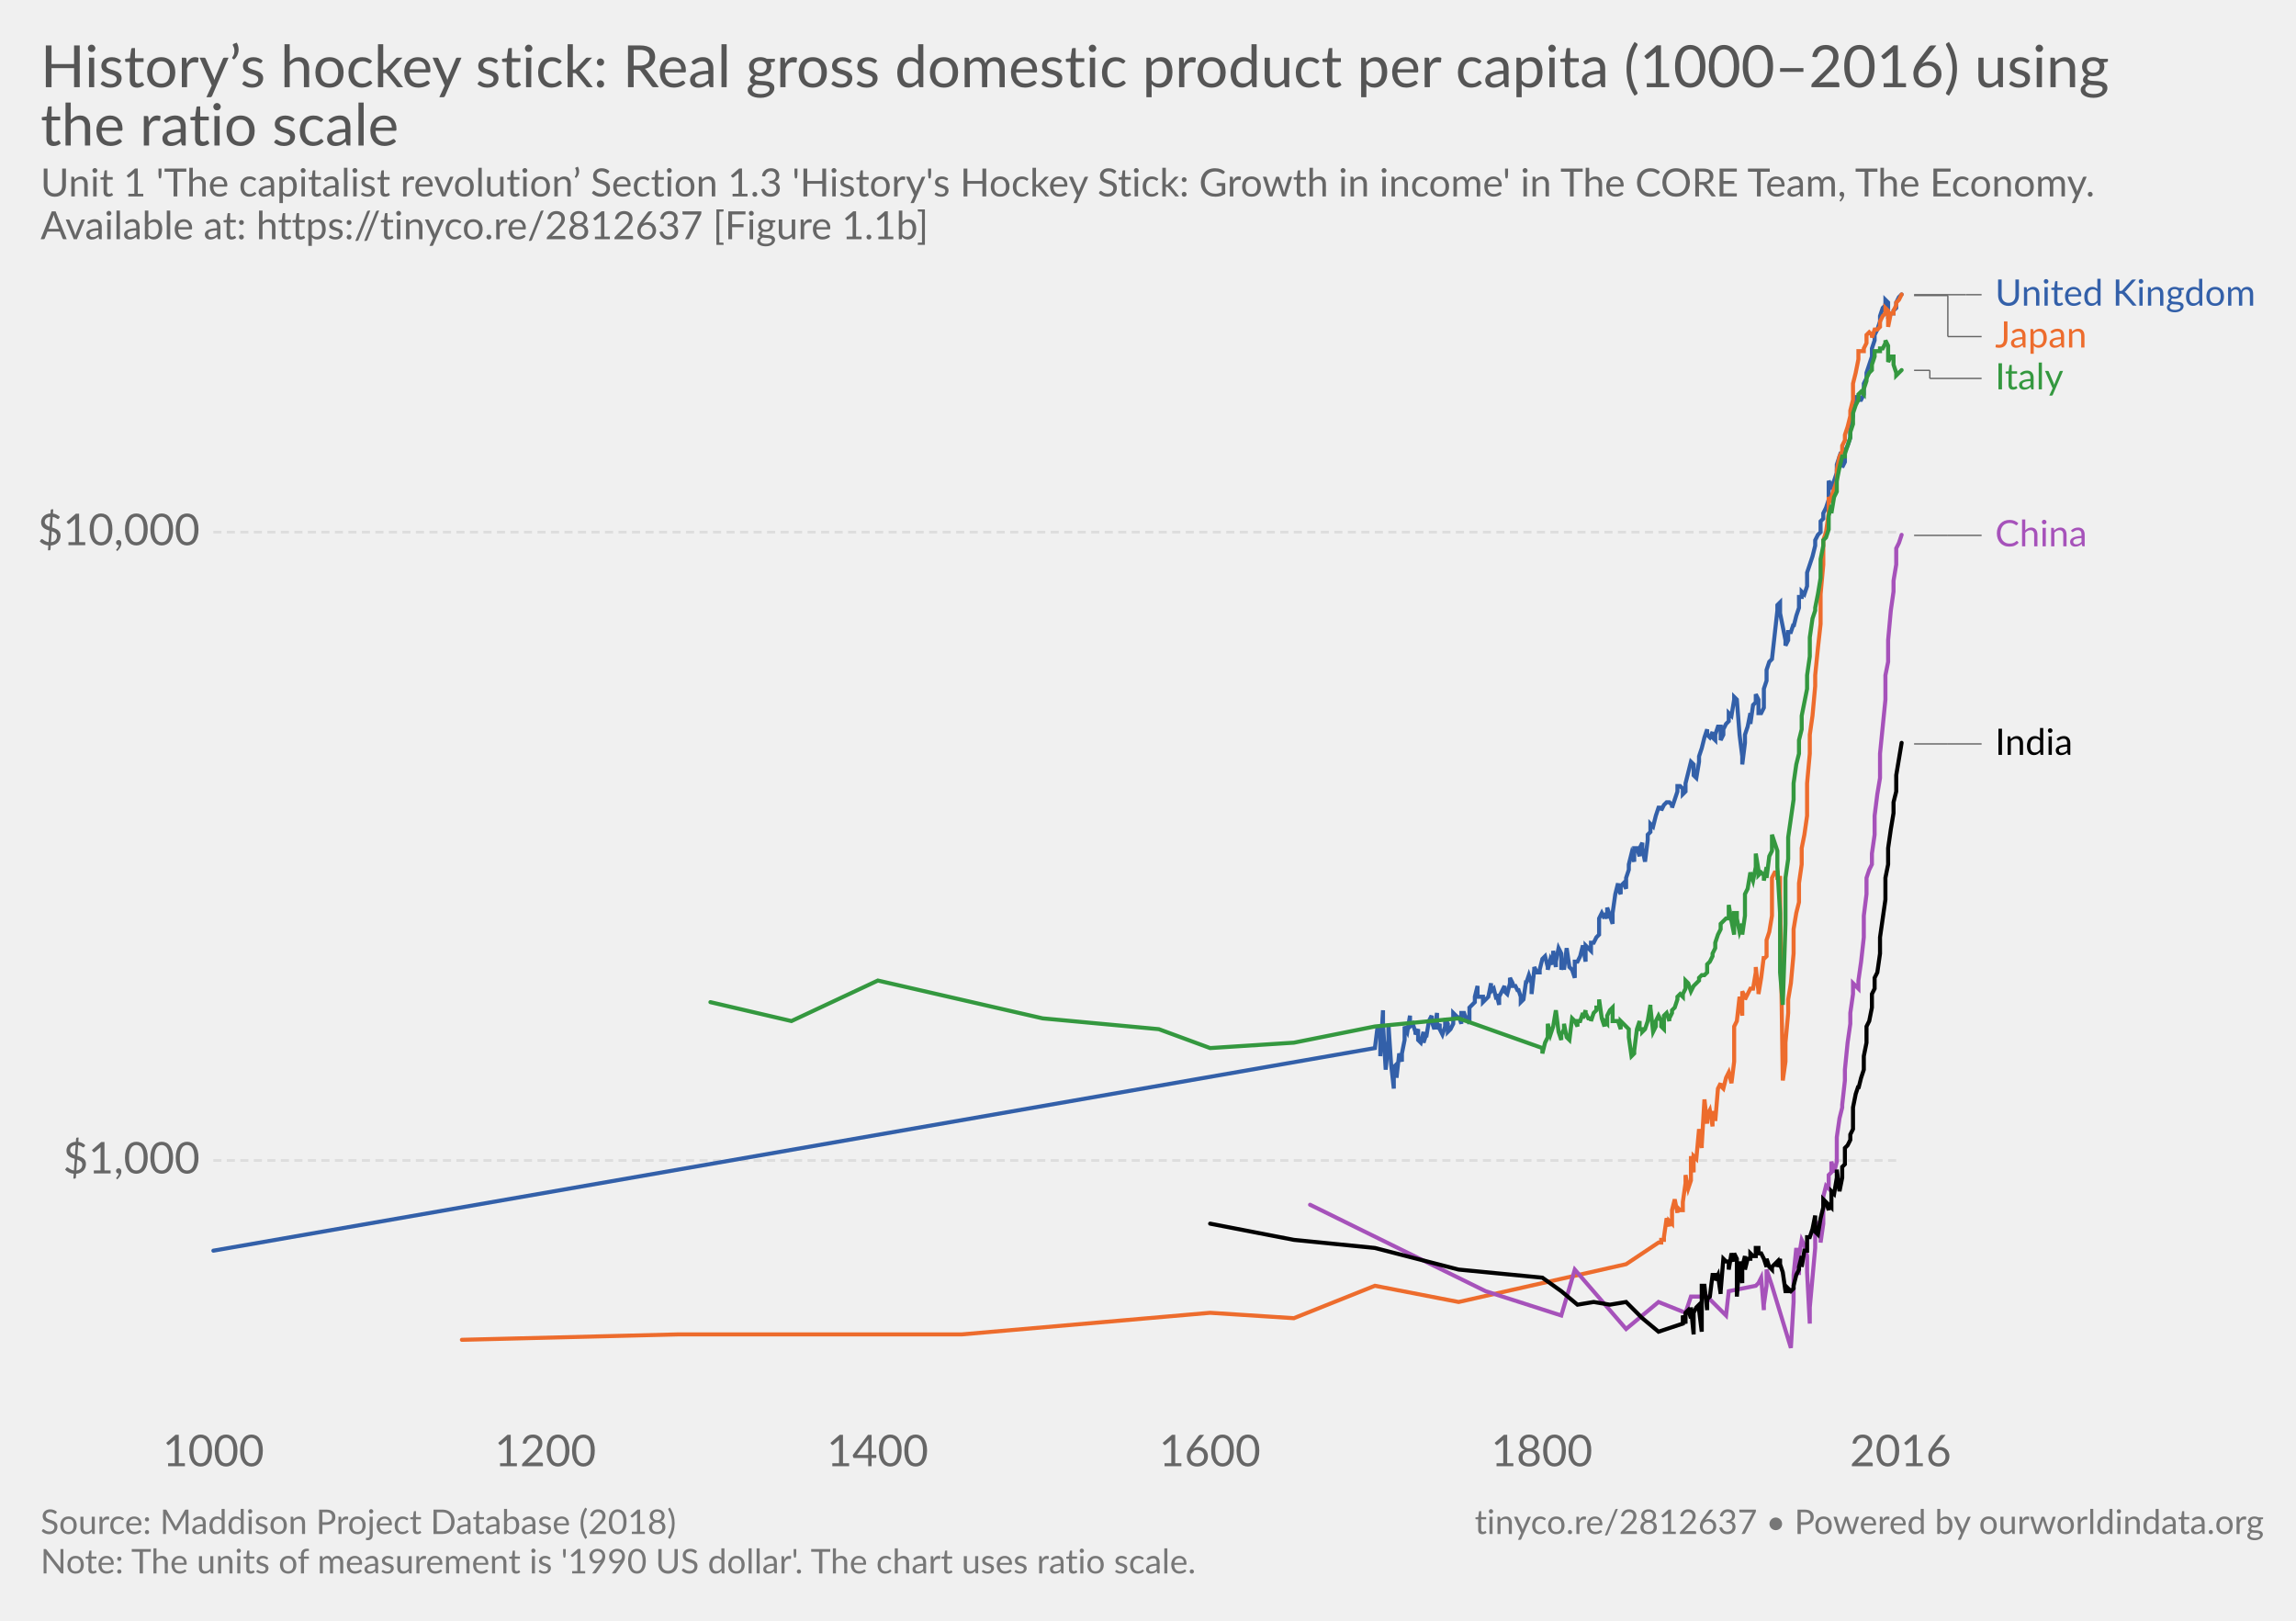
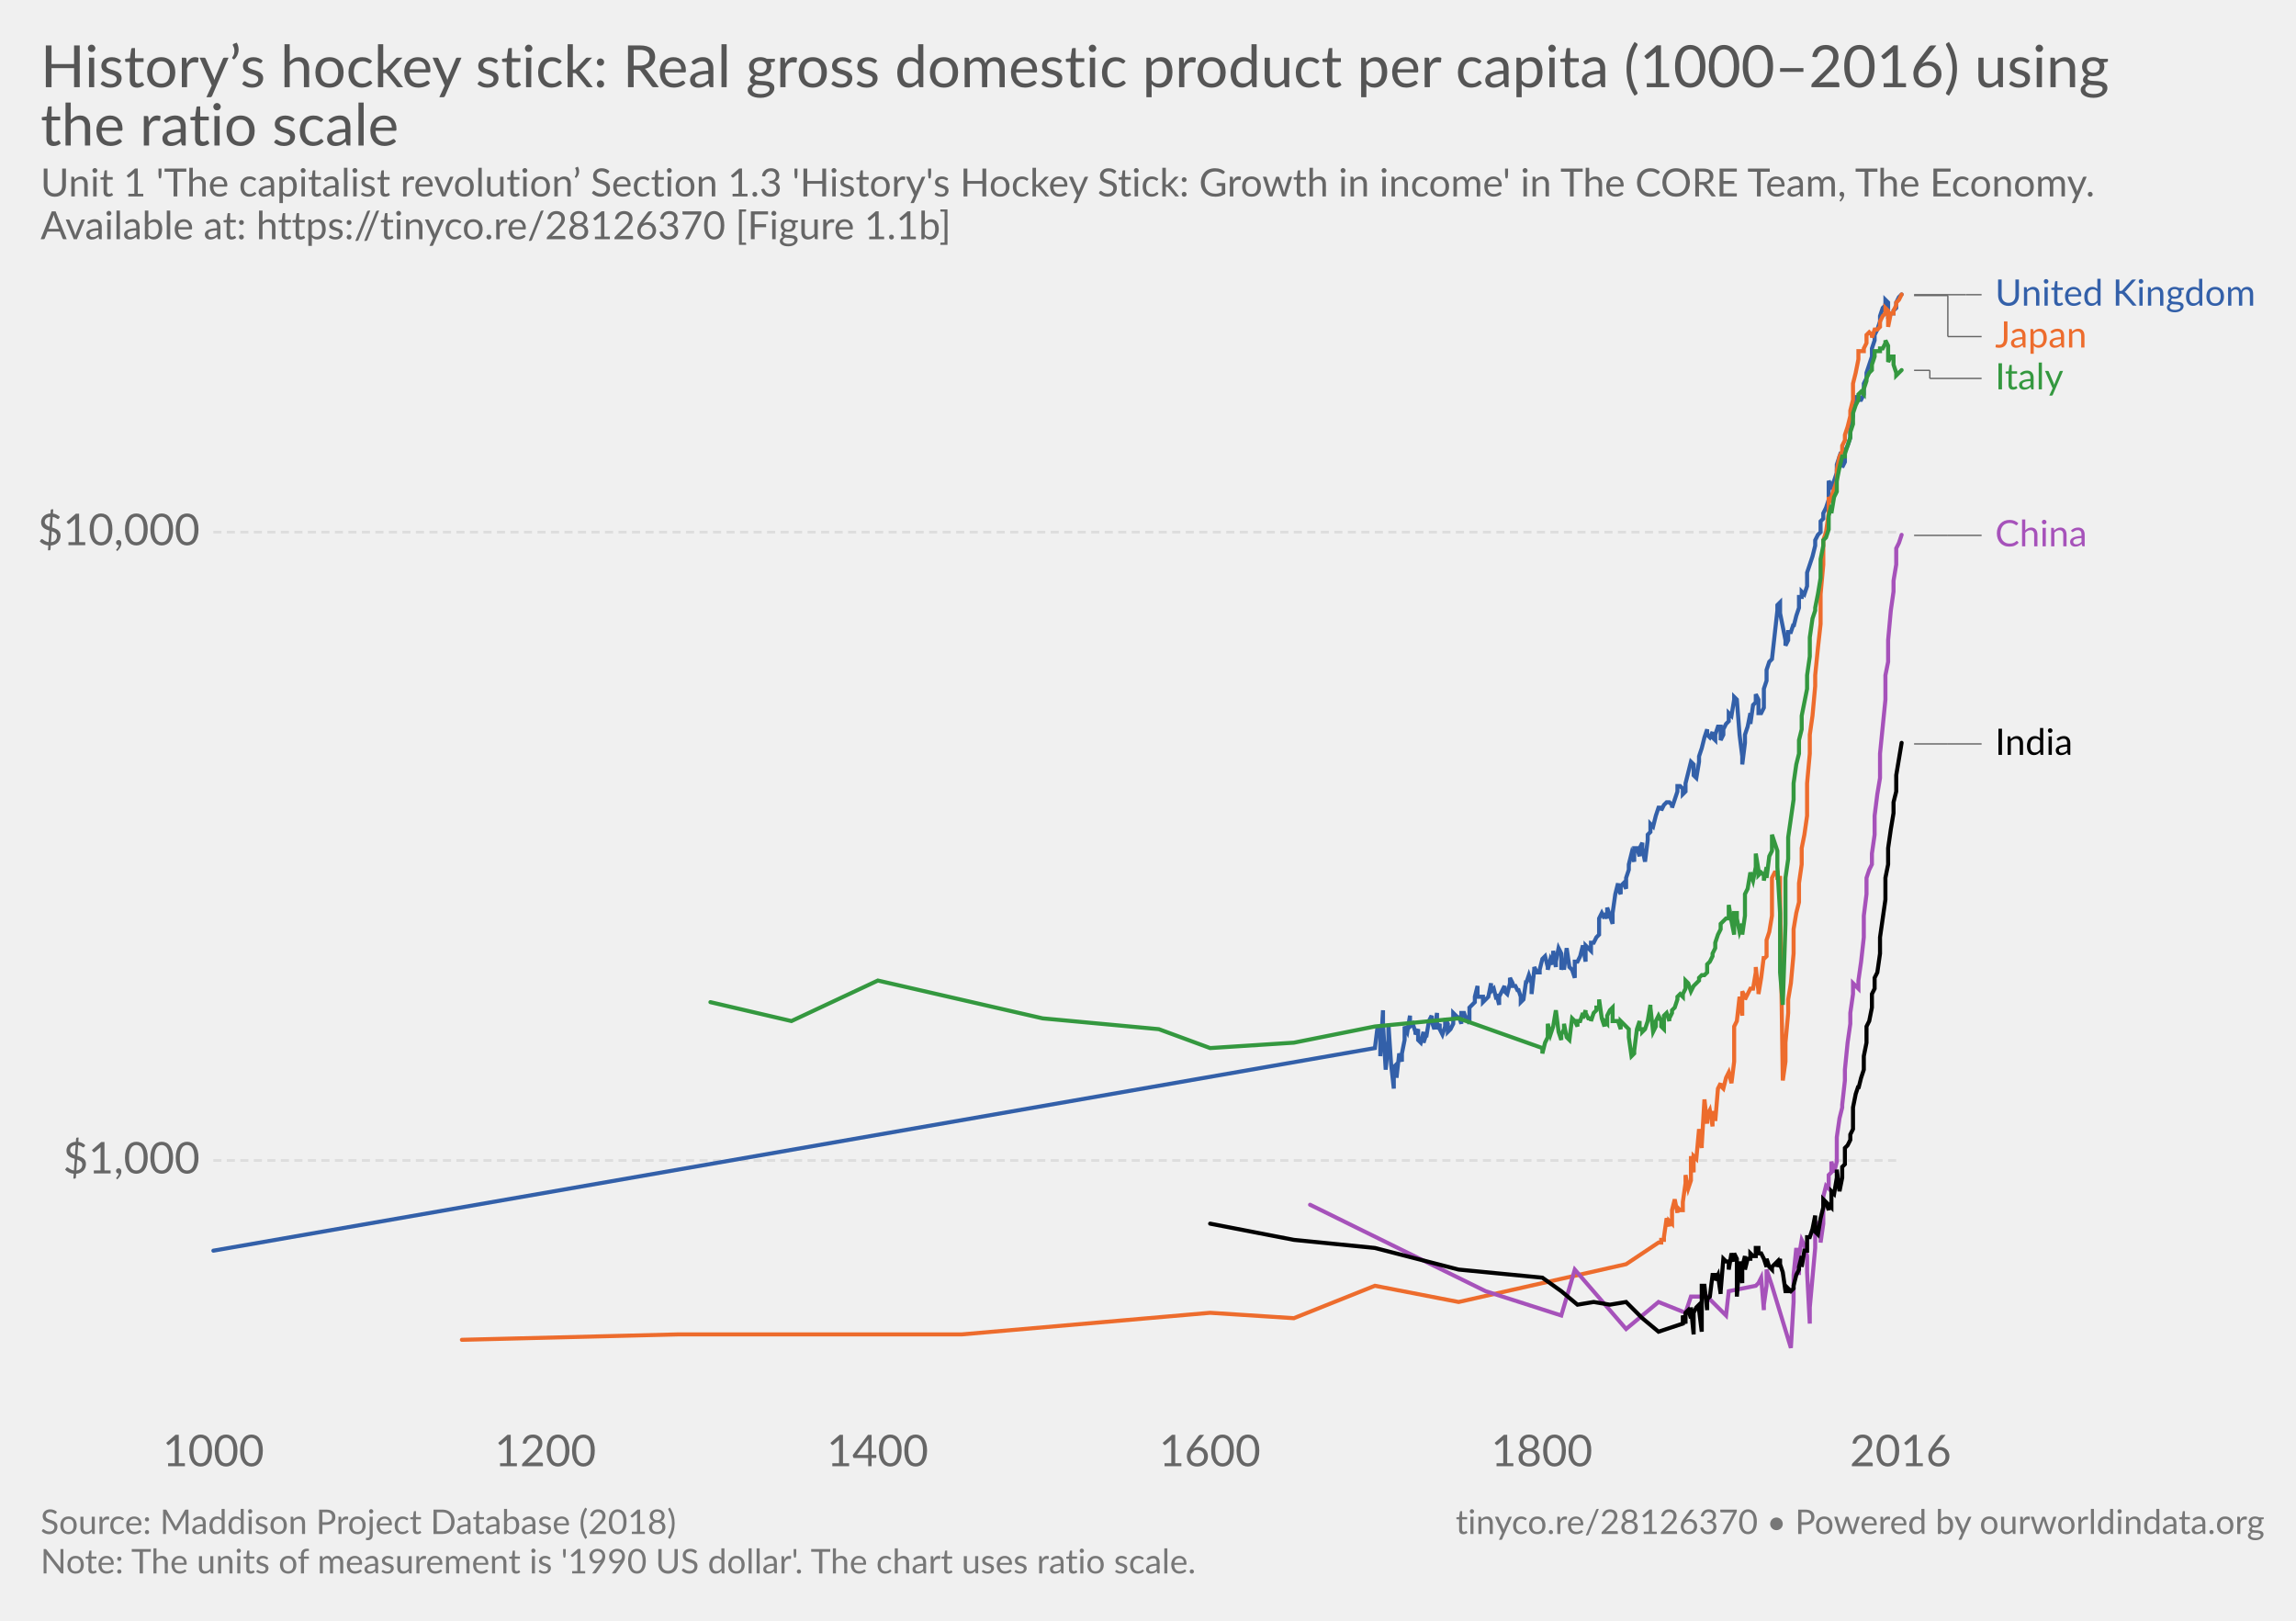
<svg xmlns="http://www.w3.org/2000/svg" version="1.1" style="font-family:Lato, 'Helvetica Neue', Helvetica, Arial, sans-serif;font-size:18px;background-color:white;text-rendering:optimizeLegibility;-webkit-font-smoothing:antialiased" width="850" height="600">
  <g class="HeaderView">
    <a href="https://ourworldindata.org/grapher/historys-hockey-stick-gross-domestic-product-per-capita-using-the-ratio-scale-1990" target="_blank">
      <text font-size="21.60" x="15.0" y="32.3" fill="#555">
        <tspan x="15" y="32.28">History’s hockey stick: Real gross domestic product per capita (1000–2016) using</tspan>
        <tspan x="15" y="53.88">the ratio scale</tspan>
      </text>
    </a>
    <text font-size="14.40" x="15.0" y="72.7" fill="#666">
      <tspan x="15" y="72.72">Unit 1 'The capitalist revolution’ Section 1.3 'History's Hockey Stick: Growth in income' in The CORE Team, The Economy.</tspan>
-       <tspan x="15" y="88.56">Available at: https://tinyco.re/2812637 [Figure 1.1b]</tspan>
+       <tspan x="15" y="88.56">Available at: https://tinyco.re/28126370 [Figure 1.1b]</tspan>
    </text>
  </g>
  <g class="LineChart">
    <defs>
-       <clipPath id="boundsClip-7">
+       <clipPath id="boundsClip-17">
        <rect x="68.968" y="0" width="830" height="867.4" />
      </clipPath>
    </defs>
    <g class="AxisBoxView">
      <g class="HorizontalAxis">
        <text x="79" y="542.8" fill="#666" text-anchor="middle" font-size="16.2">1000</text>
        <text x="201.9" y="542.8" fill="#666" text-anchor="middle" font-size="16.2">1200</text>
        <text x="324.9" y="542.8" fill="#666" text-anchor="middle" font-size="16.2">1400</text>
        <text x="447.9" y="542.8" fill="#666" text-anchor="middle" font-size="16.2">1600</text>
        <text x="570.8" y="542.8" fill="#666" text-anchor="middle" font-size="16.2">1800</text>
        <text x="703.6" y="542.8" fill="#666" text-anchor="middle" font-size="16.2">2016</text>
      </g>
      <g class="VerticalAxis">
        <text x="73.97" y="429.6" fill="#666" dominant-baseline="middle" text-anchor="end" font-size="16.2">$1,000</text>
        <text x="73.97" y="197" fill="#666" dominant-baseline="middle" text-anchor="end" font-size="16.2">$10,000</text>
      </g>
      <g class="AxisGridLines">
        <line x1="78.97" y1="429.6" x2="703.61" y2="429.6" stroke="#ddd" stroke-dasharray="3,2" />
        <line x1="78.97" y1="197" x2="703.61" y2="197" stroke="#ddd" stroke-dasharray="3,2" />
      </g>
    </g>
-     <g clip-path="url(#boundsClip-7)">
+     <g clip-path="url(#boundsClip-17)">
      <g class="HeightedLegend clickable">
        <g class="legendMark">
          <g class="indicator">
            <line x1="708.61" y1="109.1" x2="727.777" y2="109.1" stroke="#666" stroke-width="0.5" />
            <line x1="727.777" y1="109.1" x2="727.777" y2="109.1" stroke="#666" stroke-width="0.5" />
            <line x1="727.777" y1="109.1" x2="733.61" y2="109.1" stroke="#666" stroke-width="0.5" />
          </g>
          <rect x="703.61" y="102.35" width="131.39" height="13.5" fill="#fff" opacity="0" />
          <text font-size="13.50" x="738.6" y="113.1" fill="#3360a9">
            <tspan x="738.61" y="113.15">United Kingdom</tspan>
          </text>
        </g>
        <g class="legendMark">
          <g class="indicator">
            <line x1="708.61" y1="109.4" x2="721.11" y2="109.4" stroke="#666" stroke-width="0.5" />
            <line x1="721.11" y1="109.4" x2="721.11" y2="124.6" stroke="#666" stroke-width="0.5" />
            <line x1="721.11" y1="124.6" x2="733.61" y2="124.6" stroke="#666" stroke-width="0.5" />
          </g>
          <rect x="703.61" y="117.85" width="71.99" height="13.5" fill="#fff" opacity="0" />
          <text font-size="13.50" x="738.6" y="128.7" fill="#ed6c2d">
            <tspan x="738.61" y="128.65">Japan</tspan>
          </text>
        </g>
        <g class="legendMark">
          <g class="indicator">
            <line x1="708.61" y1="137.1" x2="714.443" y2="137.1" stroke="#666" stroke-width="0.5" />
            <line x1="714.443" y1="137.1" x2="714.443" y2="140.1" stroke="#666" stroke-width="0.5" />
            <line x1="714.443" y1="140.1" x2="733.61" y2="140.1" stroke="#666" stroke-width="0.5" />
          </g>
          <rect x="703.61" y="133.35" width="59.84" height="13.5" fill="#fff" opacity="0" />
          <text font-size="13.50" x="738.6" y="144.2" fill="#34983f">
            <tspan x="738.61" y="144.15">Italy</tspan>
          </text>
        </g>
        <g class="legendMark">
          <g class="indicator">
            <line x1="708.61" y1="198.2" x2="721.11" y2="198.2" stroke="#666" stroke-width="0.5" />
            <line x1="721.11" y1="198.2" x2="721.11" y2="198.2" stroke="#666" stroke-width="0.5" />
            <line x1="721.11" y1="198.2" x2="733.61" y2="198.2" stroke="#666" stroke-width="0.5" />
          </g>
          <rect x="703.61" y="191.45" width="70.37" height="13.5" fill="#fff" opacity="0" />
          <text font-size="13.50" x="738.6" y="202.3" fill="#a652ba">
            <tspan x="738.61" y="202.25">China</tspan>
          </text>
        </g>
        <g class="legendMark">
          <g class="indicator">
            <line x1="708.61" y1="275.4" x2="721.11" y2="275.4" stroke="#666" stroke-width="0.5" />
            <line x1="721.11" y1="275.4" x2="721.11" y2="275.4" stroke="#666" stroke-width="0.5" />
            <line x1="721.11" y1="275.4" x2="733.61" y2="275.4" stroke="#666" stroke-width="0.5" />
          </g>
          <rect x="703.61" y="268.65" width="64.43" height="13.5" fill="#fff" opacity="0" />
          <text font-size="13.50" x="738.6" y="279.4" fill="#000">
            <tspan x="738.61" y="279.45">India</tspan>
          </text>
        </g>
      </g>
      <g class="Lines">
        <rect x="79" y="109" width="625" height="413" fill="rgba(255,255,255,0)" opacity="0" />
        <g class="key-United-Kingdom_0">
          <path stroke="#3360a9" stroke-linecap="round" d="M79 463L509 388L510 380L511 383L511 391L512 374L512 379L513 396L514 385L514 379L515 394L516 403L516 395L517 394L517 399L518 390L519 393L519 390L520 385L520 380L521 382L522 376L522 380L523 379L524 382L524 383L525 381L525 385L526 386L527 382L527 386L528 383L528 384L529 378L530 376L530 378L531 381L532 375L532 381L533 379L533 381L534 383L535 380L535 377L536 379L536 382L537 381L538 379L538 375L539 376L540 377L540 376L541 379L541 375L542 375L543 378L543 376L544 379L544 373L545 372L546 371L546 369L547 365L547 369L548 369L549 369L549 371L550 370L551 369L551 369L552 364L552 367L553 366L554 370L554 368L555 372L555 369L556 367L557 365L557 367L558 368L559 364L559 362L560 364L560 365L561 365L562 367L562 366L563 369L563 371L564 370L565 363L565 364L566 361L567 364L567 368L568 359L568 358L569 360L570 360L570 359L571 355L571 355L572 354L573 358L573 359L574 355L575 357L575 352L576 358L576 356L577 351L578 353L578 359L579 355L579 359L580 351L581 358L581 358L582 359L583 362L583 356L584 356L584 356L585 354L586 350L586 350L587 356L587 350L588 351L589 352L589 349L590 349L591 347L591 347L592 346L592 340L593 338L594 340L594 338L595 340L595 336L596 339L597 342L597 338L598 331L599 327L599 329L600 331L600 328L601 327L602 329L602 325L603 322L603 320L604 316L605 319L605 314L606 314L607 317L607 314L608 312L608 314L609 319L610 311L610 309L611 308L611 305L612 306L613 302L613 302L614 299L615 299L615 300L616 298L616 298L617 297L618 297L618 297L619 298L619 299L620 296L621 293L621 291L622 291L623 292L623 294L624 293L624 290L625 286L626 282L626 282L627 283L627 287L628 288L629 282L629 280L630 277L630 277L631 273L632 270L632 272L633 273L634 271L634 273L635 274L635 272L636 269L637 269L637 274L638 272L638 270L639 268L640 267L640 264L641 265L642 259L642 258L643 259L643 259L644 272L645 280L645 283L646 275L646 272L647 269L648 264L648 268L649 261L650 260L650 257L651 259L651 264L652 264L653 262L653 255L654 252L654 248L655 245L656 244L656 244L657 235L658 226L658 224L659 223L659 227L660 232L661 237L661 239L662 237L662 234L663 234L664 231L664 232L665 228L666 225L666 221L667 221L667 219L668 220L669 217L669 212L670 209L670 209L671 206L672 202L672 200L673 198L674 197L674 193L675 192L675 190L676 188L677 185L677 178L678 180L678 180L679 178L680 175L680 172L681 169L682 171L682 173L683 171L683 167L684 165L685 162L685 158L686 154L686 149L687 147L688 147L688 148L689 148L690 146L690 142L691 140L691 138L692 135L693 132L693 129L694 126L694 124L695 122L696 119L696 117L697 114L698 113L698 111L699 112L699 118L700 116L701 116L701 115L702 114L702 112L703 110L704 109" fill="none" stroke-width="1.5" />
        </g>
        <g class="key-Japan_0">
          <path stroke="#ed6c2d" stroke-linecap="round" d="M171 496L251 494L356 494L448 486L479 488L509 476L540 482L571 475L602 468L614 460L615 460L615 459L616 459L616 458L617 451L618 454L618 452L619 453L619 448L620 444L621 449L621 447L622 448L623 448L623 445L624 438L624 435L625 440L626 437L626 428L627 434L627 428L628 429L629 418L629 418L630 425L630 424L631 407L632 416L632 413L633 411L634 417L634 412L635 412L635 415L636 403L637 401L637 402L638 403L638 403L639 399L640 397L640 397L641 401L642 393L642 380L643 378L643 378L644 369L645 376L645 367L646 369L646 370L647 368L648 366L648 366L649 366L650 360L650 358L651 367L651 368L652 362L653 354L653 355L654 354L654 348L655 345L656 339L656 325L657 323L658 323L658 325L659 325L659 331L660 400L661 393L661 386L662 375L662 370L663 364L664 353L664 344L665 338L666 334L666 327L667 320L667 314L668 309L669 302L669 290L670 279L670 272L671 265L672 254L672 250L673 240L674 231L674 220L675 209L675 200L676 197L677 190L677 184L678 186L678 184L679 181L680 178L680 174L681 169L682 167L682 165L683 163L683 161L684 158L685 154L685 152L686 148L686 142L687 138L688 133L688 130L689 130L690 130L690 129L691 127L691 124L692 123L693 124L693 125L694 122L694 122L695 122L696 121L696 119L697 117L698 116L698 114L699 115L699 121L700 116L701 116L701 115L702 113L702 112L703 111L704 109" fill="none" stroke-width="1.5" />
        </g>
        <g class="key-Italy_0">
          <path stroke="#34983f" stroke-linecap="round" d="M263 371L293 378L325 363L386 377L429 381L448 388L479 386L509 380L540 377L571 388L571 390L572 386L573 384L573 379L574 383L575 380L575 380L576 374L576 374L577 382L578 385L578 383L579 381L579 379L580 384L581 385L581 385L582 377L583 378L583 378L584 380L584 378L585 378L586 375L586 377L587 374L587 375L588 377L589 377L589 378L590 375L591 374L591 373L592 373L592 370L593 377L594 380L594 378L595 379L595 376L596 374L597 373L597 378L598 378L599 378L599 378L600 381L600 378L601 379L602 380L602 380L603 381L603 384L604 391L605 390L605 389L606 381L607 378L607 381L608 381L608 382L609 381L610 378L610 378L611 372L611 373L612 382L613 380L613 378L614 376L615 378L615 380L616 381L616 376L617 375L618 378L618 377L619 375L619 374L620 373L621 370L621 369L622 368L623 369L623 368L624 366L624 363L625 364L626 367L626 367L627 365L627 365L628 364L629 363L629 362L630 361L630 361L631 361L632 360L632 357L633 356L634 354L634 353L635 351L635 349L636 346L637 344L637 342L638 341L638 341L639 340L640 340L640 335L641 341L642 346L642 338L643 338L643 340L644 345L645 342L645 346L646 339L646 331L647 329L648 323L648 323L649 326L650 321L650 316L651 322L651 324L652 323L653 324L653 326L654 321L654 325L655 317L656 315L656 309L657 312L658 315L658 321L659 338L659 360L660 372L661 342L661 325L662 318L662 310L663 303L664 296L664 290L665 283L666 279L666 274L667 270L667 265L668 260L669 255L669 250L670 243L670 236L671 229L672 226L672 225L673 220L674 214L674 207L675 202L675 200L676 199L677 196L677 191L678 187L678 190L679 184L680 182L680 178L681 173L682 169L682 169L683 169L683 168L684 165L685 162L685 160L686 157L686 153L687 150L688 148L688 146L689 145L690 146L690 144L691 141L691 140L692 138L693 137L693 135L694 132L694 130L695 130L696 130L696 129L697 129L698 127L698 126L699 128L699 134L700 132L701 132L701 135L702 138L702 139L703 138L704 137" fill="none" stroke-width="1.5" />
        </g>
        <g class="key-China_0">
          <path stroke="#a652ba" stroke-linecap="round" d="M485 446L550 478L578 487L583 470L602 492L614 482L624 486L626 480L632 480L639 487L640 478L650 476L651 475L651 475L652 473L653 485L653 483L654 476L654 470L655 473L656 476L663 499L664 482L664 472L665 462L666 472L666 465L667 459L667 459L668 461L669 465L669 471L670 490L670 484L671 473L672 462L672 454L673 453L674 455L674 460L675 453L675 443L676 439L677 440L677 435L678 434L678 430L679 434L680 430L680 421L681 414L682 410L682 409L683 400L683 396L684 386L685 379L685 375L686 368L686 364L687 365L688 366L688 363L689 356L690 347L690 339L691 331L691 325L692 322L693 320L693 316L694 309L694 302L695 294L696 288L696 279L697 269L698 259L698 250L699 245L699 237L700 226L701 219L701 215L702 209L702 203L703 201L704 198" fill="none" stroke-width="1.5" />
        </g>
        <g class="key-India_0">
          <path stroke="#000" stroke-linecap="round" d="M448 453L479 459L509 462L540 470L571 473L578 478L584 483L590 482L596 483L602 482L608 488L614 493L623 490L623 487L624 490L624 486L625 485L626 488L626 484L627 494L627 486L628 484L629 483L629 485L630 493L630 476L631 476L632 485L632 481L633 480L634 472L634 472L635 472L635 474L636 472L637 479L637 478L638 466L638 466L639 467L640 467L640 470L641 464L642 467L642 464L643 466L643 480L644 467L645 475L645 469L646 465L646 470L647 466L648 466L648 464L649 465L650 465L650 462L651 462L651 464L652 464L653 466L653 466L654 469L654 466L655 469L656 470L656 469L657 468L658 467L658 469L659 466L659 468L660 471L661 478L661 478L662 478L662 477L663 478L664 477L664 476L665 472L666 470L666 469L667 465L667 469L668 463L669 463L669 458L670 458L670 458L671 455L672 450L672 456L673 457L674 451L674 451L675 447L675 444L676 445L677 448L677 446L678 447L678 441L679 442L680 436L680 433L681 441L682 436L682 432L683 431L683 425L684 424L685 422L685 420L686 418L686 410L687 405L688 402L688 403L689 399L690 396L690 391L691 386L691 380L692 378L693 373L693 368L694 366L694 362L695 360L696 353L696 347L697 340L698 333L698 325L699 320L699 314L700 307L701 301L701 297L702 293L702 287L703 281L704 275" fill="none" stroke-width="1.5" />
        </g>
      </g>
    </g>
  </g>
  <g class="SourcesFooter" style="fill:#777">
    <g class="clickable" style="fill:#777">
      <text font-size="12.60" x="15.0" y="567.9">
        <tspan x="15" y="567.88">Source: Maddison Project Database (2018)</tspan>
      </text>
    </g>
    <text font-size="12.60" x="15.0" y="582.5">
      <tspan x="15" y="582.48">Note: The units of measurement is '1990 US dollar'. The chart uses ratio scale.</tspan>
    </text>
-     <text font-size="12.60" x="546.0" y="567.9">
-       <tspan x="545.956" y="567.88">
-         <a target="_blank" style="fill: #777;" href="https://tinyco.re/2812637">tinyco.re/2812637</a> • <a href="https://ourworldindata.org" target="_blank">Powered by ourworldindata.org</a>
+     <text font-size="12.60" x="538.9" y="567.9">
+       <tspan x="538.9" y="567.88">
+         <a target="_blank" style="fill: #777;" href="https://tinyco.re/28126370">tinyco.re/28126370</a> • <a href="https://ourworldindata.org" target="_blank">Powered by ourworldindata.org</a>
      </tspan>
    </text>
  </g>
</svg>
